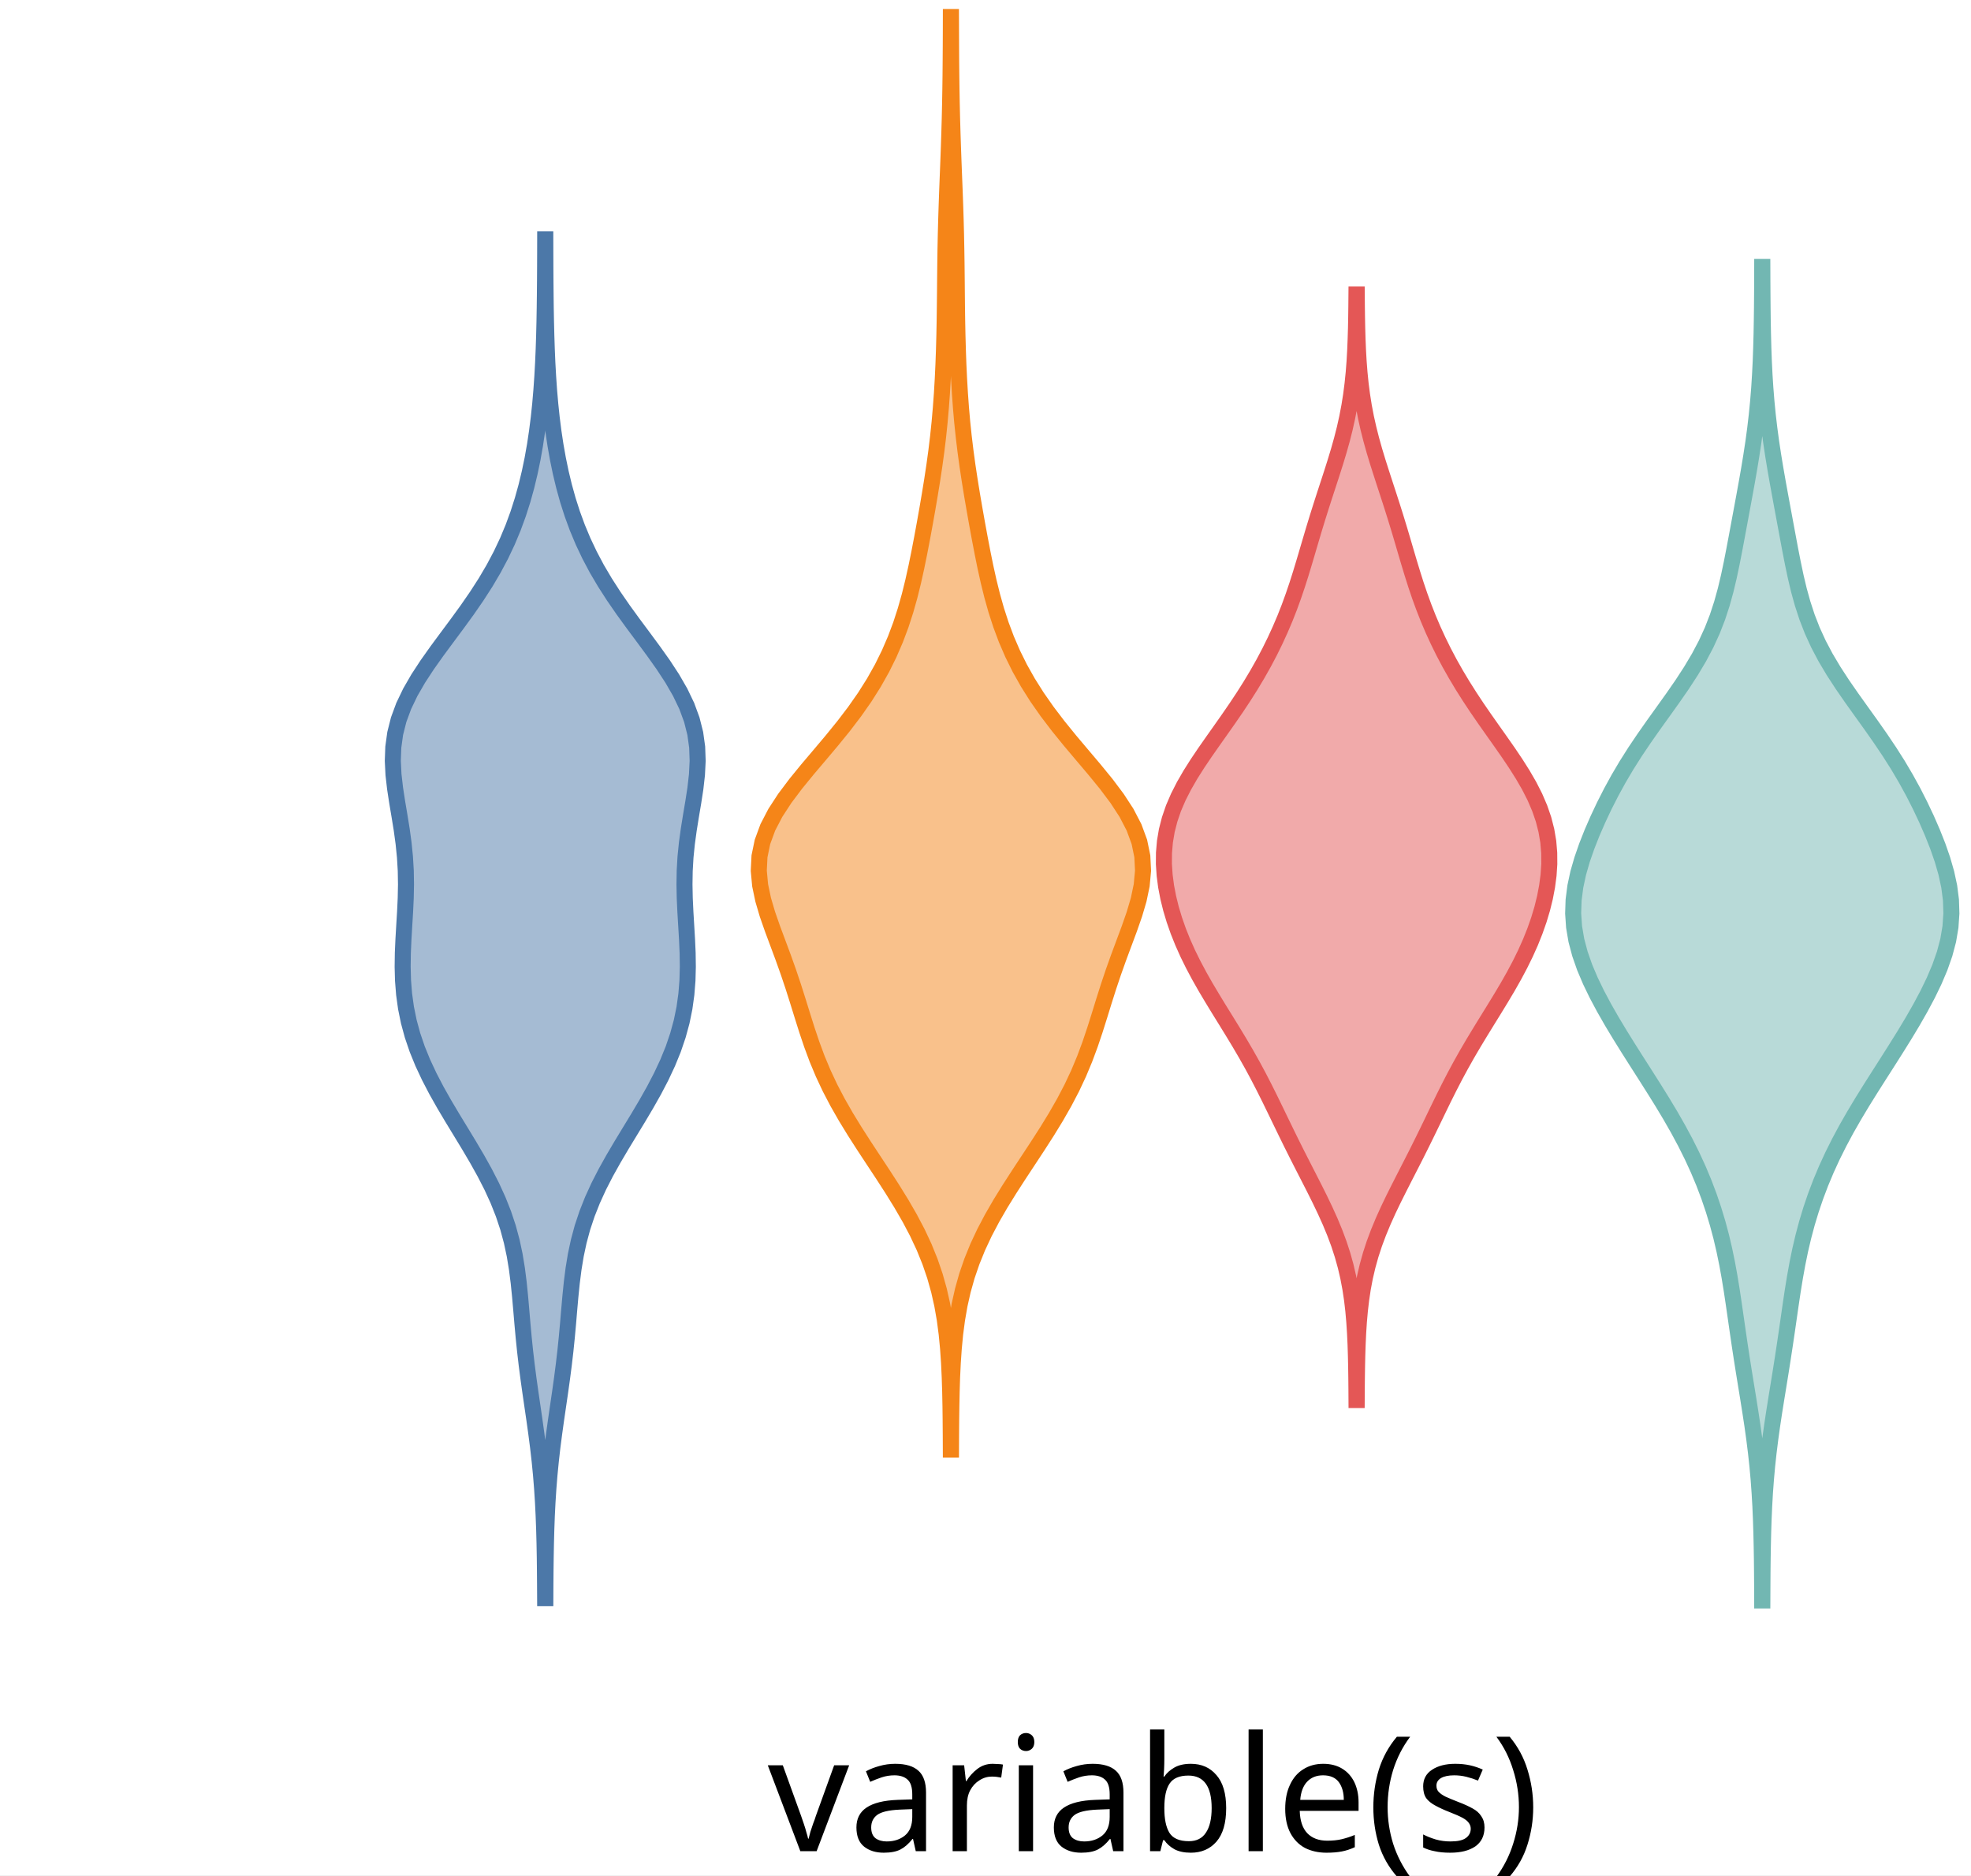
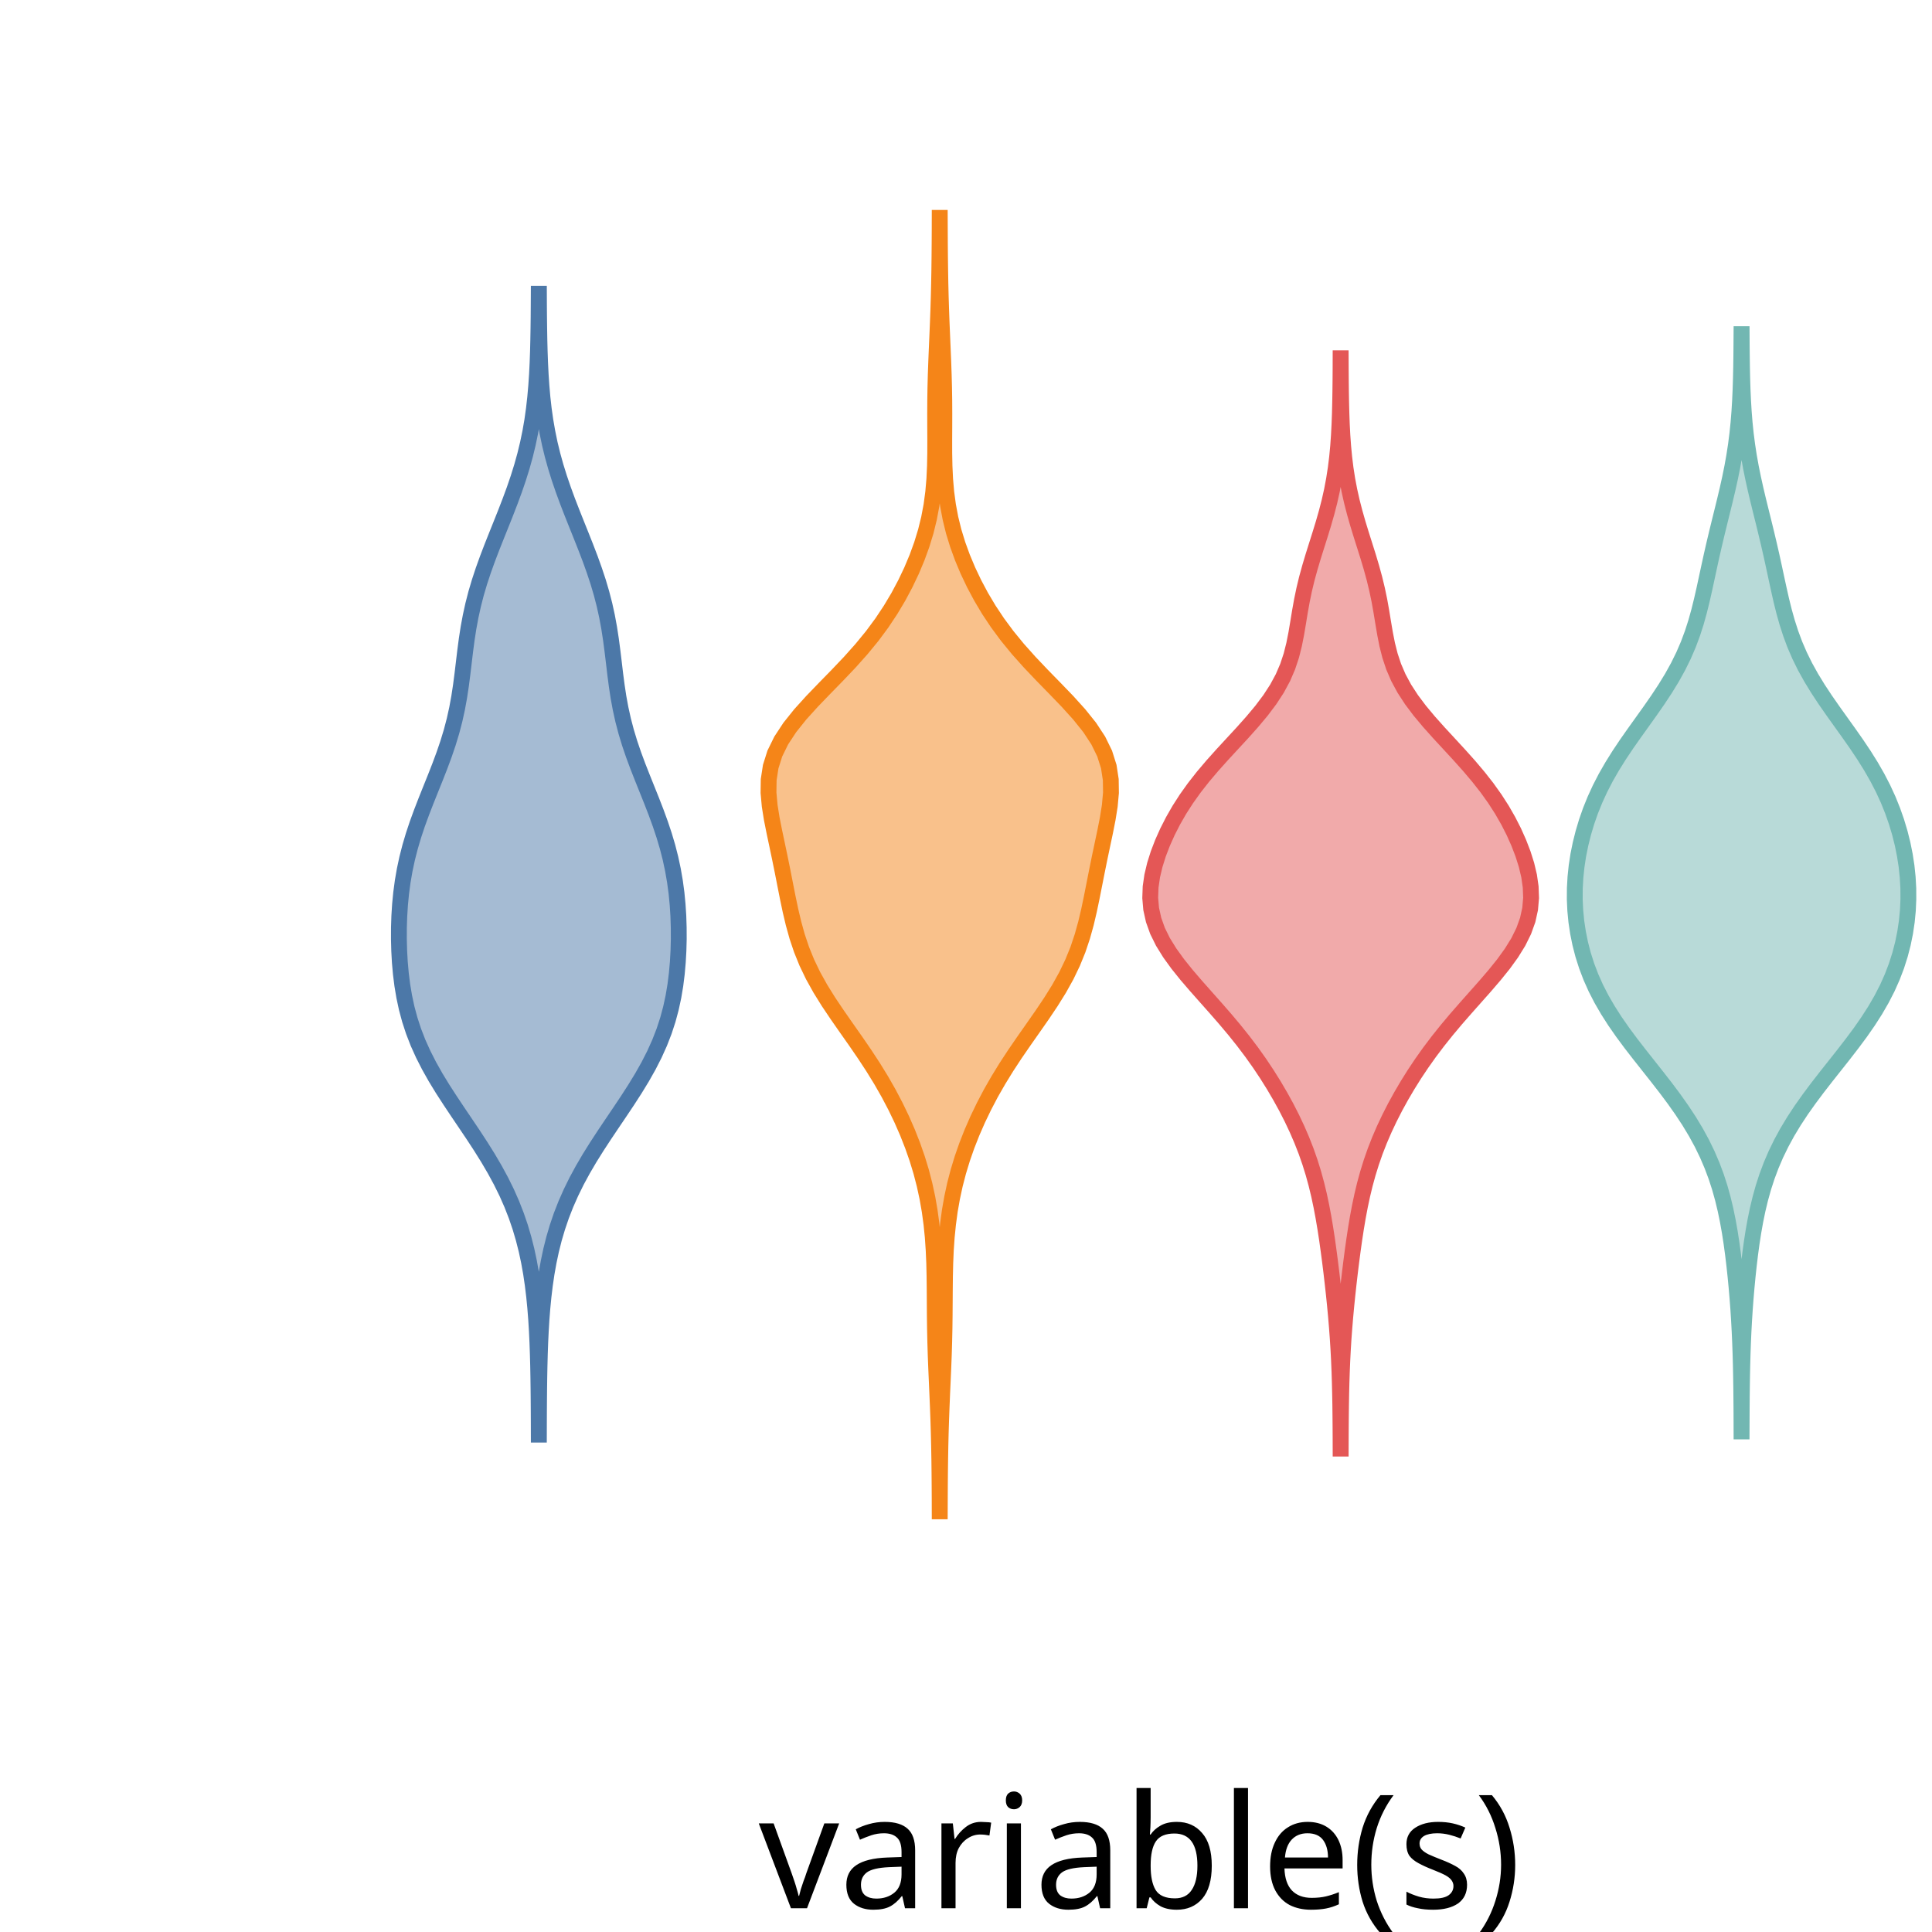
- <svg xmlns="http://www.w3.org/2000/svg" version="1.1" class="marks" width="123" height="117" viewBox="0 0 123 117">
-   <rect width="123" height="117" fill="white" />
-   <g fill="none" stroke-miterlimit="10" transform="translate(22,0)">
+ <svg xmlns="http://www.w3.org/2000/svg" version="1.1" class="marks" width="122" height="122" viewBox="0 0 122 122">
+   <rect width="122" height="122" fill="white" />
+   <g fill="none" stroke-miterlimit="10" transform="translate(22,5)">
    <g class="mark-group role-frame root" role="graphics-object" aria-roledescription="group mark container">
      <g transform="translate(0,0)">
        <path class="background" aria-hidden="true" d="M0,0h100v100h-100Z" />
        <g>
          <g class="mark-group role-axis" role="graphics-symbol" aria-roledescription="axis" aria-label="X-axis for a discrete scale with 1 value: variable(s)">
            <g transform="translate(0.5,100.5)">
              <path class="background" aria-hidden="true" d="M0,0h0v0h0Z" pointer-events="none" />
              <g>
                <g class="mark-rule role-axis-tick" pointer-events="none">
                  <line transform="translate(50,0)" x2="0" y2="5" stroke="white" stroke-width="1.01" opacity="1" />
                </g>
                <g class="mark-text role-axis-label" pointer-events="none">
                  <text text-anchor="middle" transform="translate(49.5,15)" font-family="sans-serif" font-size="10px" font-style="normal" font-weight="400" fill="black" opacity="1">variable(s)</text>
                </g>
              </g>
              <path class="foreground" aria-hidden="true" d="" pointer-events="none" display="none" />
            </g>
          </g>
-           <g class="mark-group role-axis" role="graphics-symbol" aria-roledescription="axis" aria-label="Y-axis for a linear scale with values from −4 to 5">
+           <g class="mark-group role-axis" role="graphics-symbol" aria-roledescription="axis" aria-label="Y-axis for a linear scale with values from −5 to 5">
            <g transform="translate(0.5,0.5)">
              <path class="background" aria-hidden="true" d="M0,0h0v0h0Z" pointer-events="none" />
              <g>
                <g class="mark-rule role-axis-tick" pointer-events="none">
                  <line transform="translate(0,100)" x2="-5" y2="0" stroke="white" stroke-width="1.01" opacity="1" />
-                   <line transform="translate(0,78)" x2="-5" y2="0" stroke="white" stroke-width="1.01" opacity="1" />
-                   <line transform="translate(0,56)" x2="-5" y2="0" stroke="white" stroke-width="1.01" opacity="1" />
-                   <line transform="translate(0,33)" x2="-5" y2="0" stroke="white" stroke-width="1.01" opacity="1" />
-                   <line transform="translate(0,11)" x2="-5" y2="0" stroke="white" stroke-width="1.01" opacity="1" />
+                   <line transform="translate(0,50)" x2="-5" y2="0" stroke="white" stroke-width="1.01" opacity="1" />
+                   <line transform="translate(0,0)" x2="-5" y2="0" stroke="white" stroke-width="1.01" opacity="1" />
                </g>
                <g class="mark-text role-axis-label" pointer-events="none">
-                   <text text-anchor="end" transform="translate(-7,103)" font-family="sans-serif" font-size="10px" font-style="normal" font-weight="400" fill="white" opacity="1">−4</text>
-                   <text text-anchor="end" transform="translate(-7,80.77778)" font-family="sans-serif" font-size="10px" font-style="normal" font-weight="400" fill="white" opacity="1">−2</text>
-                   <text text-anchor="end" transform="translate(-7,58.55556)" font-family="sans-serif" font-size="10px" font-style="normal" font-weight="400" fill="white" opacity="1">0</text>
-                   <text text-anchor="end" transform="translate(-7,36.33333)" font-family="sans-serif" font-size="10px" font-style="normal" font-weight="400" fill="white" opacity="1">2</text>
-                   <text text-anchor="end" transform="translate(-7,14.11111)" font-family="sans-serif" font-size="10px" font-style="normal" font-weight="400" fill="white" opacity="1">4</text>
+                   <text text-anchor="end" transform="translate(-7,103)" font-family="sans-serif" font-size="10px" font-style="normal" font-weight="400" fill="white" opacity="1">−5</text>
+                   <text text-anchor="end" transform="translate(-7,53)" font-family="sans-serif" font-size="10px" font-style="normal" font-weight="400" fill="white" opacity="1">0</text>
+                   <text text-anchor="end" transform="translate(-7,3)" font-family="sans-serif" font-size="10px" font-style="normal" font-weight="400" fill="white" opacity="1">5</text>
                </g>
              </g>
              <path class="foreground" aria-hidden="true" d="" pointer-events="none" display="none" />
            </g>
          </g>
          <g class="mark-group role-scope" role="graphics-object" aria-roledescription="group mark container">
            <g transform="translate(0,0)">
              <path class="background" aria-hidden="true" d="M0,0h0v0h0Z" />
              <g>
                <g class="mark-group role-scope" role="graphics-object" aria-roledescription="group mark container">
                  <g transform="translate(0,0)">
                    <path class="background" aria-hidden="true" d="M0,0h24.051v100h-24.051Z" />
                    <g>
                      <g class="mark-area role-mark" role="graphics-symbol" aria-roledescription="area mark container">
-                         <path d="M12.032,99.713L12.036,98.856L12.043,98L12.054,97.143L12.07,96.287L12.093,95.431L12.124,94.574L12.167,93.718L12.222,92.862L12.291,92.005L12.375,91.149L12.472,90.292L12.583,89.436L12.702,88.58L12.827,87.723L12.952,86.867L13.072,86.011L13.183,85.154L13.283,84.298L13.371,83.441L13.449,82.585L13.521,81.729L13.597,80.872L13.684,80.016L13.793,79.16L13.934,78.303L14.117,77.447L14.348,76.59L14.633,75.734L14.972,74.878L15.363,74.021L15.802,73.165L16.28,72.309L16.785,71.452L17.305,70.596L17.826,69.74L18.334,68.883L18.817,68.027L19.264,67.17L19.665,66.314L20.014,65.458L20.305,64.601L20.539,63.745L20.714,62.889L20.833,62.032L20.901,61.176L20.924,60.319L20.912,59.463L20.874,58.607L20.823,57.75L20.772,56.894L20.732,56.038L20.715,55.181L20.729,54.325L20.779,53.468L20.866,52.612L20.983,51.756L21.121,50.899L21.265,50.043L21.397,49.187L21.494,48.33L21.537,47.474L21.507,46.617L21.388,45.761L21.172,44.905L20.857,44.048L20.446,43.192L19.952,42.336L19.391,41.479L18.783,40.623L18.151,39.766L17.514,38.91L16.892,38.054L16.3,37.197L15.749,36.341L15.244,35.485L14.79,34.628L14.385,33.772L14.027,32.916L13.713,32.059L13.439,31.203L13.201,30.346L12.995,29.49L12.818,28.634L12.666,27.777L12.537,26.921L12.429,26.065L12.339,25.208L12.265,24.352L12.206,23.495L12.158,22.639L12.122,21.783L12.094,20.926L12.073,20.07L12.057,19.214L12.047,18.357L12.039,17.501L12.034,16.644L12.031,15.788L12.029,14.932L12.022,14.932L12.02,15.788L12.017,16.644L12.012,17.501L12.004,18.357L11.993,19.214L11.978,20.07L11.957,20.926L11.929,21.783L11.892,22.639L11.845,23.495L11.785,24.352L11.712,25.208L11.622,26.065L11.513,26.921L11.385,27.777L11.233,28.634L11.055,29.49L10.849,30.346L10.611,31.203L10.337,32.059L10.023,32.916L9.666,33.772L9.261,34.628L8.806,35.485L8.302,36.341L7.75,37.197L7.158,38.054L6.536,38.91L5.9,39.766L5.267,40.623L4.66,41.479L4.099,42.336L3.605,43.192L3.194,44.048L2.878,44.905L2.662,45.761L2.544,46.617L2.513,47.474L2.556,48.33L2.654,49.187L2.785,50.043L2.929,50.899L3.068,51.756L3.185,52.612L3.271,53.468L3.322,54.325L3.336,55.181L3.319,56.038L3.279,56.894L3.227,57.75L3.177,58.607L3.139,59.463L3.127,60.319L3.15,61.176L3.218,62.032L3.337,62.889L3.512,63.745L3.745,64.601L4.037,65.458L4.386,66.314L4.787,67.17L5.233,68.027L5.716,68.883L6.225,69.74L6.746,70.596L7.266,71.452L7.771,72.309L8.248,73.165L8.687,74.021L9.079,74.878L9.418,75.734L9.703,76.59L9.934,77.447L10.117,78.303L10.258,79.16L10.367,80.016L10.454,80.872L10.529,81.729L10.602,82.585L10.68,83.441L10.768,84.298L10.868,85.154L10.979,86.011L11.099,86.867L11.224,87.723L11.349,88.58L11.468,89.436L11.578,90.292L11.676,91.149L11.76,92.005L11.829,92.862L11.884,93.718L11.926,94.574L11.958,95.431L11.981,96.287L11.997,97.143L12.007,98L12.014,98.856L12.019,99.713Z" fill="#4c78a8" fill-opacity="0.5" stroke="#4c78a8" stroke-width="1" />
+                         <path d="M12.029,85.592L12.031,84.864L12.034,84.136L12.039,83.409L12.046,82.681L12.056,81.953L12.07,81.226L12.089,80.498L12.115,79.77L12.15,79.042L12.194,78.315L12.251,77.587L12.322,76.859L12.41,76.132L12.517,75.404L12.647,74.676L12.802,73.948L12.985,73.221L13.2,72.493L13.448,71.765L13.732,71.038L14.054,70.31L14.412,69.582L14.806,68.855L15.233,68.127L15.688,67.399L16.164,66.671L16.652,65.944L17.144,65.216L17.63,64.488L18.099,63.761L18.543,63.033L18.954,62.305L19.325,61.577L19.652,60.85L19.935,60.122L20.173,59.394L20.368,58.667L20.525,57.939L20.647,57.211L20.738,56.484L20.802,55.756L20.843,55.028L20.862,54.3L20.859,53.573L20.836,52.845L20.789,52.117L20.719,51.39L20.621,50.662L20.495,49.934L20.34,49.206L20.154,48.479L19.938,47.751L19.695,47.023L19.43,46.296L19.148,45.568L18.856,44.84L18.564,44.112L18.278,43.385L18.008,42.657L17.76,41.929L17.54,41.202L17.349,40.474L17.188,39.746L17.054,39.019L16.944,38.291L16.849,37.563L16.763,36.835L16.675,36.108L16.579,35.38L16.467,34.652L16.333,33.925L16.173,33.197L15.985,32.469L15.77,31.741L15.529,31.014L15.268,30.286L14.989,29.558L14.701,28.831L14.409,28.103L14.119,27.375L13.837,26.647L13.57,25.92L13.321,25.192L13.094,24.464L12.892,23.737L12.715,23.009L12.565,22.281L12.439,21.554L12.336,20.826L12.254,20.098L12.191,19.37L12.142,18.643L12.106,17.915L12.08,17.187L12.061,16.46L12.049,15.732L12.04,15.004L12.034,14.276L12.031,13.549L12.02,13.549L12.016,14.276L12.011,15.004L12.002,15.732L11.989,16.46L11.971,17.187L11.945,17.915L11.909,18.643L11.86,19.37L11.796,20.098L11.714,20.826L11.612,21.554L11.486,22.281L11.335,23.009L11.159,23.737L10.957,24.464L10.73,25.192L10.481,25.92L10.213,26.647L9.932,27.375L9.642,28.103L9.35,28.831L9.061,29.558L8.783,30.286L8.521,31.014L8.281,31.741L8.065,32.469L7.878,33.197L7.718,33.925L7.583,34.652L7.471,35.38L7.375,36.108L7.288,36.835L7.201,37.563L7.107,38.291L6.996,39.019L6.863,39.746L6.702,40.474L6.511,41.202L6.29,41.929L6.042,42.657L5.772,43.385L5.487,44.112L5.194,44.84L4.903,45.568L4.621,46.296L4.355,47.023L4.113,47.751L3.897,48.479L3.711,49.206L3.555,49.934L3.429,50.662L3.332,51.39L3.261,52.117L3.215,52.845L3.191,53.573L3.189,54.3L3.208,55.028L3.248,55.756L3.313,56.484L3.404,57.211L3.526,57.939L3.682,58.667L3.878,59.394L4.116,60.122L4.398,60.85L4.726,61.577L5.097,62.305L5.507,63.033L5.951,63.761L6.421,64.488L6.906,65.216L7.398,65.944L7.887,66.671L8.363,67.399L8.817,68.127L9.244,68.855L9.638,69.582L9.997,70.31L10.318,71.038L10.602,71.765L10.851,72.493L11.065,73.221L11.249,73.948L11.404,74.676L11.534,75.404L11.641,76.132L11.729,76.859L11.8,77.587L11.857,78.315L11.901,79.042L11.935,79.77L11.961,80.498L11.981,81.226L11.995,81.953L12.005,82.681L12.012,83.409L12.017,84.136L12.02,84.864L12.022,85.592Z" fill="#4c78a8" fill-opacity="0.5" stroke="#4c78a8" stroke-width="1" />
                      </g>
                    </g>
                    <path class="foreground" aria-hidden="true" d="" display="none" />
                  </g>
                  <g transform="translate(25.31646,0)">
                    <path class="background" aria-hidden="true" d="M0,0h24.051v100h-24.051Z" />
                    <g>
                      <g class="mark-area role-mark" role="graphics-symbol" aria-roledescription="area mark container">
-                         <path d="M12.03,90.445L12.034,89.543L12.041,88.64L12.053,87.737L12.071,86.834L12.099,85.931L12.142,85.028L12.204,84.125L12.29,83.222L12.409,82.32L12.566,81.417L12.769,80.514L13.023,79.611L13.333,78.708L13.699,77.805L14.122,76.902L14.598,75.999L15.119,75.097L15.678,74.194L16.261,73.291L16.856,72.388L17.45,71.485L18.03,70.582L18.583,69.679L19.099,68.776L19.571,67.874L19.995,66.971L20.372,66.068L20.708,65.165L21.012,64.262L21.297,63.359L21.576,62.456L21.863,61.553L22.166,60.651L22.488,59.748L22.824,58.845L23.16,57.942L23.475,57.039L23.742,56.136L23.931,55.233L24.015,54.33L23.971,53.428L23.785,52.525L23.453,51.622L22.984,50.719L22.396,49.816L21.718,48.913L20.98,48.01L20.216,47.107L19.455,46.205L18.722,45.302L18.034,44.399L17.402,43.496L16.832,42.593L16.324,41.69L15.877,40.787L15.487,39.884L15.149,38.982L14.856,38.079L14.602,37.176L14.378,36.273L14.178,35.37L13.995,34.467L13.822,33.564L13.656,32.661L13.496,31.759L13.341,30.856L13.195,29.953L13.058,29.05L12.935,28.147L12.826,27.244L12.731,26.341L12.652,25.438L12.587,24.536L12.534,23.633L12.491,22.73L12.459,21.827L12.434,20.924L12.416,20.021L12.403,19.118L12.394,18.215L12.386,17.313L12.376,16.41L12.362,15.507L12.344,14.604L12.32,13.701L12.291,12.798L12.258,11.895L12.222,10.992L12.187,10.09L12.154,9.187L12.124,8.284L12.098,7.381L12.077,6.478L12.061,5.575L12.049,4.672L12.04,3.769L12.035,2.867L12.031,1.964L12.028,1.061L12.022,1.061L12.02,1.964L12.016,2.867L12.01,3.769L12.002,4.672L11.99,5.575L11.974,6.478L11.953,7.381L11.927,8.284L11.897,9.187L11.864,10.09L11.828,10.992L11.793,11.895L11.76,12.798L11.731,13.701L11.707,14.604L11.688,15.507L11.675,16.41L11.665,17.313L11.657,18.215L11.647,19.118L11.635,20.021L11.617,20.924L11.592,21.827L11.559,22.73L11.517,23.633L11.464,24.536L11.398,25.438L11.319,26.341L11.225,27.244L11.116,28.147L10.992,29.05L10.856,29.953L10.709,30.856L10.555,31.759L10.395,32.661L10.229,33.564L10.056,34.467L9.872,35.37L9.672,36.273L9.449,37.176L9.194,38.079L8.902,38.982L8.563,39.884L8.173,40.787L7.727,41.69L7.219,42.593L6.649,43.496L6.017,44.399L5.329,45.302L4.595,46.205L3.835,47.107L3.07,48.01L2.333,48.913L1.655,49.816L1.067,50.719L0.598,51.622L0.266,52.525L0.079,53.428L0.035,54.33L0.119,55.233L0.309,56.136L0.575,57.039L0.89,57.942L1.226,58.845L1.562,59.748L1.884,60.651L2.187,61.553L2.474,62.456L2.754,63.359L3.039,64.262L3.343,65.165L3.678,66.068L4.056,66.971L4.48,67.874L4.952,68.776L5.468,69.679L6.021,70.582L6.6,71.485L7.194,72.388L7.79,73.291L8.373,74.194L8.931,75.097L9.453,75.999L9.929,76.902L10.352,77.805L10.718,78.708L11.027,79.611L11.281,80.514L11.484,81.417L11.642,82.32L11.76,83.222L11.847,84.125L11.909,85.028L11.951,85.931L11.98,86.834L11.998,87.737L12.009,88.64L12.016,89.543L12.02,90.445Z" fill="#f58518" fill-opacity="0.5" stroke="#f58518" stroke-width="1" />
+                         <path d="M12.028,90.438L12.031,89.613L12.035,88.788L12.042,87.963L12.053,87.138L12.067,86.312L12.087,85.487L12.113,84.662L12.144,83.837L12.178,83.012L12.215,82.187L12.251,81.362L12.283,80.537L12.308,79.712L12.326,78.887L12.336,78.062L12.342,77.237L12.347,76.412L12.356,75.587L12.375,74.762L12.41,73.937L12.467,73.112L12.55,72.287L12.661,71.462L12.806,70.637L12.984,69.812L13.199,68.986L13.45,68.161L13.738,67.336L14.063,66.511L14.424,65.686L14.821,64.861L15.254,64.036L15.726,63.211L16.233,62.386L16.774,61.561L17.341,60.736L17.92,59.911L18.496,59.086L19.049,58.261L19.563,57.436L20.022,56.611L20.418,55.786L20.753,54.961L21.029,54.136L21.259,53.311L21.453,52.486L21.626,51.66L21.789,50.835L21.952,50.01L22.119,49.185L22.293,48.36L22.468,47.535L22.631,46.71L22.763,45.885L22.838,45.06L22.826,44.235L22.7,43.41L22.439,42.585L22.035,41.76L21.493,40.935L20.832,40.11L20.086,39.285L19.29,38.46L18.484,37.635L17.701,36.81L16.964,35.985L16.288,35.16L15.677,34.334L15.128,33.509L14.637,32.684L14.197,31.859L13.805,31.034L13.459,30.209L13.159,29.384L12.906,28.559L12.703,27.734L12.548,26.909L12.437,26.084L12.366,25.259L12.327,24.434L12.311,23.609L12.31,22.784L12.314,21.959L12.316,21.134L12.312,20.309L12.299,19.484L12.277,18.659L12.248,17.834L12.213,17.008L12.178,16.183L12.143,15.358L12.113,14.533L12.087,13.708L12.067,12.883L12.053,12.058L12.042,11.233L12.035,10.408L12.031,9.583L12.028,8.758L12.022,8.758L12.02,9.583L12.015,10.408L12.008,11.233L11.998,12.058L11.983,12.883L11.963,13.708L11.938,14.533L11.907,15.358L11.873,16.183L11.837,17.008L11.803,17.834L11.773,18.659L11.751,19.484L11.739,20.309L11.735,21.134L11.737,21.959L11.741,22.784L11.739,23.609L11.723,24.434L11.684,25.259L11.613,26.084L11.503,26.909L11.347,27.734L11.144,28.559L10.892,29.384L10.592,30.209L10.246,31.034L9.853,31.859L9.414,32.684L8.922,33.509L8.374,34.334L7.763,35.16L7.086,35.985L6.35,36.81L5.566,37.635L4.76,38.46L3.965,39.285L3.218,40.11L2.558,40.935L2.016,41.76L1.611,42.585L1.351,43.41L1.224,44.235L1.212,45.06L1.287,45.885L1.419,46.71L1.583,47.535L1.758,48.36L1.931,49.185L2.099,50.01L2.261,50.835L2.424,51.66L2.597,52.486L2.792,53.311L3.021,54.136L3.298,54.961L3.632,55.786L4.029,56.611L4.488,57.436L5.001,58.261L5.555,59.086L6.13,59.911L6.71,60.736L7.276,61.561L7.817,62.386L8.325,63.211L8.796,64.036L9.23,64.861L9.627,65.686L9.988,66.511L10.312,67.336L10.601,68.161L10.852,68.986L11.066,69.812L11.245,70.637L11.389,71.462L11.501,72.287L11.584,73.112L11.64,73.937L11.676,74.762L11.695,75.587L11.704,76.412L11.709,77.237L11.714,78.062L11.725,78.887L11.743,79.712L11.768,80.537L11.8,81.362L11.836,82.187L11.872,83.012L11.907,83.837L11.938,84.662L11.963,85.487L11.983,86.312L11.998,87.138L12.008,87.963L12.015,88.788L12.02,89.613L12.022,90.438Z" fill="#f58518" fill-opacity="0.5" stroke="#f58518" stroke-width="1" />
                      </g>
                    </g>
                    <path class="foreground" aria-hidden="true" d="" display="none" />
                  </g>
                  <g transform="translate(50.63291,0)">
                    <path class="background" aria-hidden="true" d="M0,0h24.051v100h-24.051Z" />
                    <g>
                      <g class="mark-area role-mark" role="graphics-symbol" aria-roledescription="area mark container">
-                         <path d="M12.032,87.351L12.036,86.655L12.043,85.958L12.053,85.261L12.068,84.565L12.091,83.868L12.123,83.171L12.168,82.474L12.23,81.778L12.311,81.081L12.415,80.384L12.547,79.688L12.71,78.991L12.904,78.294L13.132,77.597L13.392,76.901L13.681,76.204L13.995,75.507L14.33,74.81L14.678,74.114L15.033,73.417L15.39,72.72L15.745,72.024L16.093,71.327L16.436,70.63L16.774,69.933L17.11,69.237L17.45,68.54L17.798,67.843L18.158,67.146L18.534,66.45L18.926,65.753L19.335,65.056L19.756,64.36L20.185,63.663L20.616,62.966L21.042,62.269L21.456,61.573L21.851,60.876L22.222,60.179L22.564,59.483L22.876,58.786L23.154,58.089L23.399,57.392L23.608,56.696L23.78,55.999L23.913,55.302L24.005,54.605L24.051,53.909L24.046,53.212L23.987,52.515L23.869,51.819L23.691,51.122L23.451,50.425L23.152,49.728L22.798,49.032L22.395,48.335L21.954,47.638L21.485,46.941L20.998,46.245L20.505,45.548L20.014,44.851L19.535,44.155L19.074,43.458L18.633,42.761L18.216,42.064L17.823,41.368L17.455,40.671L17.112,39.974L16.792,39.278L16.496,38.581L16.222,37.884L15.968,37.187L15.732,36.491L15.511,35.794L15.299,35.097L15.093,34.4L14.889,33.704L14.682,33.007L14.469,32.31L14.25,31.614L14.025,30.917L13.797,30.22L13.571,29.523L13.349,28.827L13.138,28.13L12.943,27.433L12.766,26.737L12.61,26.04L12.477,25.343L12.367,24.646L12.277,23.95L12.207,23.253L12.153,22.556L12.113,21.859L12.084,21.163L12.064,20.466L12.05,19.769L12.041,19.073L12.035,18.376L12.016,18.376L12.01,19.073L12.001,19.769L11.987,20.466L11.966,21.163L11.938,21.859L11.898,22.556L11.844,23.253L11.773,23.95L11.684,24.646L11.573,25.343L11.44,26.04L11.285,26.737L11.108,27.433L10.912,28.13L10.701,28.827L10.48,29.523L10.253,30.22L10.025,30.917L9.801,31.614L9.582,32.31L9.369,33.007L9.162,33.704L8.957,34.4L8.751,35.097L8.54,35.794L8.318,36.491L8.082,37.187L7.829,37.884L7.555,38.581L7.258,39.278L6.939,39.974L6.596,40.671L6.228,41.368L5.835,42.064L5.418,42.761L4.977,43.458L4.515,44.155L4.036,44.851L3.546,45.548L3.053,46.245L2.566,46.941L2.096,47.638L1.655,48.335L1.253,49.032L0.899,49.728L0.599,50.425L0.36,51.122L0.181,51.819L0.064,52.515L0.005,53.212L0,53.909L0.046,54.605L0.137,55.302L0.271,55.999L0.443,56.696L0.652,57.392L0.896,58.089L1.175,58.786L1.486,59.483L1.829,60.179L2.2,60.876L2.595,61.573L3.009,62.269L3.434,62.966L3.866,63.663L4.295,64.36L4.716,65.056L5.124,65.753L5.517,66.45L5.892,67.146L6.252,67.843L6.6,68.54L6.94,69.237L7.277,69.933L7.615,70.63L7.957,71.327L8.306,72.024L8.66,72.72L9.017,73.417L9.373,74.114L9.721,74.81L10.055,75.507L10.37,76.204L10.659,76.901L10.919,77.597L11.146,78.294L11.341,78.991L11.503,79.688L11.635,80.384L11.74,81.081L11.821,81.778L11.882,82.474L11.927,83.171L11.96,83.868L11.982,84.565L11.998,85.261L12.008,85.958L12.015,86.655L12.019,87.351Z" fill="#e45756" fill-opacity="0.5" stroke="#e45756" stroke-width="1" />
+                         <path d="M12.029,86.475L12.031,85.78L12.035,85.084L12.041,84.389L12.049,83.693L12.061,82.998L12.078,82.302L12.101,81.607L12.13,80.911L12.166,80.216L12.209,79.52L12.261,78.825L12.319,78.129L12.384,77.434L12.455,76.738L12.531,76.043L12.612,75.347L12.698,74.652L12.789,73.957L12.887,73.261L12.993,72.566L13.11,71.87L13.241,71.175L13.389,70.479L13.556,69.784L13.747,69.088L13.963,68.393L14.206,67.697L14.478,67.002L14.778,66.306L15.106,65.611L15.461,64.915L15.843,64.22L16.252,63.524L16.687,62.829L17.152,62.133L17.646,61.438L18.172,60.742L18.728,60.047L19.312,59.351L19.919,58.656L20.537,57.96L21.153,57.265L21.75,56.569L22.31,55.874L22.813,55.178L23.243,54.483L23.587,53.787L23.837,53.092L23.99,52.397L24.051,51.701L24.025,51.006L23.925,50.31L23.76,49.615L23.54,48.919L23.273,48.224L22.963,47.528L22.609,46.833L22.21,46.137L21.763,45.442L21.266,44.746L20.72,44.051L20.131,43.355L19.508,42.66L18.867,41.964L18.225,41.269L17.603,40.573L17.022,39.878L16.499,39.182L16.047,38.487L15.671,37.791L15.372,37.096L15.141,36.4L14.965,35.705L14.828,35.009L14.71,34.314L14.596,33.618L14.472,32.923L14.327,32.228L14.159,31.532L13.969,30.837L13.761,30.141L13.542,29.446L13.322,28.75L13.109,28.055L12.911,27.359L12.732,26.664L12.576,25.968L12.444,25.273L12.336,24.577L12.251,23.882L12.185,23.186L12.135,22.491L12.099,21.795L12.074,21.1L12.056,20.404L12.044,19.709L12.037,19.013L12.032,18.318L12.029,17.622L12.021,17.622L12.019,18.318L12.014,19.013L12.006,19.709L11.994,20.404L11.977,21.1L11.951,21.795L11.915,22.491L11.866,23.186L11.8,23.882L11.714,24.577L11.606,25.273L11.475,25.968L11.319,26.664L11.14,27.359L10.941,28.055L10.728,28.75L10.508,29.446L10.29,30.141L10.082,30.837L9.891,31.532L9.723,32.228L9.579,32.923L9.454,33.618L9.34,34.314L9.223,35.009L9.085,35.705L8.91,36.4L8.679,37.096L8.38,37.791L8.004,38.487L7.552,39.182L7.028,39.878L6.447,40.573L5.826,41.269L5.184,41.964L4.542,42.66L3.92,43.355L3.33,44.051L2.785,44.746L2.288,45.442L1.841,46.137L1.442,46.833L1.088,47.528L0.777,48.224L0.51,48.919L0.291,49.615L0.126,50.31L0.025,51.006L0,51.701L0.06,52.397L0.214,53.092L0.463,53.787L0.807,54.483L1.238,55.178L1.741,55.874L2.3,56.569L2.898,57.265L3.514,57.96L4.132,58.656L4.738,59.351L5.323,60.047L5.879,60.742L6.405,61.438L6.899,62.133L7.363,62.829L7.799,63.524L8.207,64.22L8.59,64.915L8.945,65.611L9.273,66.306L9.573,67.002L9.845,67.697L10.088,68.393L10.304,69.088L10.494,69.784L10.662,70.479L10.809,71.175L10.94,71.87L11.057,72.566L11.164,73.261L11.261,73.957L11.353,74.652L11.439,75.347L11.519,76.043L11.596,76.738L11.667,77.434L11.732,78.129L11.79,78.825L11.841,79.52L11.885,80.216L11.921,80.911L11.95,81.607L11.972,82.302L11.989,82.998L12.002,83.693L12.01,84.389L12.016,85.084L12.02,85.78L12.022,86.475Z" fill="#e45756" fill-opacity="0.5" stroke="#e45756" stroke-width="1" />
                      </g>
                    </g>
                    <path class="foreground" aria-hidden="true" d="" display="none" />
                  </g>
                  <g transform="translate(75.94937,0)">
                    <path class="background" aria-hidden="true" d="M0,0h24.051v100h-24.051Z" />
                    <g>
                      <g class="mark-area role-mark" role="graphics-symbol" aria-roledescription="area mark container">
-                         <path d="M12.03,99.855L12.034,99.015L12.039,98.174L12.048,97.334L12.061,96.493L12.08,95.653L12.107,94.813L12.144,93.972L12.192,93.132L12.254,92.291L12.33,91.451L12.421,90.61L12.526,89.77L12.643,88.93L12.77,88.089L12.904,87.249L13.041,86.408L13.177,85.568L13.309,84.727L13.437,83.887L13.561,83.047L13.682,82.206L13.803,81.366L13.929,80.525L14.066,79.685L14.218,78.844L14.39,78.004L14.587,77.164L14.811,76.323L15.065,75.483L15.351,74.642L15.669,73.802L16.021,72.961L16.407,72.121L16.827,71.28L17.278,70.44L17.759,69.6L18.263,68.759L18.786,67.919L19.32,67.078L19.857,66.238L20.39,65.397L20.913,64.557L21.418,63.717L21.898,62.876L22.346,62.036L22.753,61.195L23.109,60.355L23.404,59.514L23.627,58.674L23.769,57.834L23.827,56.993L23.8,56.153L23.692,55.312L23.511,54.472L23.269,53.631L22.977,52.791L22.644,51.951L22.278,51.11L21.881,50.27L21.454,49.429L20.993,48.589L20.497,47.748L19.964,46.908L19.399,46.068L18.809,45.227L18.206,44.387L17.605,43.546L17.023,42.706L16.476,41.865L15.976,41.025L15.532,40.185L15.147,39.344L14.82,38.504L14.545,37.663L14.312,36.823L14.112,35.982L13.935,35.142L13.77,34.301L13.613,33.461L13.457,32.621L13.301,31.78L13.146,30.94L12.993,30.099L12.846,29.259L12.707,28.418L12.58,27.578L12.467,26.738L12.368,25.897L12.286,25.057L12.218,24.216L12.164,23.376L12.123,22.535L12.092,21.695L12.07,20.855L12.054,20.014L12.044,19.174L12.037,18.333L12.032,17.493L12.029,16.652L12.021,16.652L12.019,17.493L12.014,18.333L12.007,19.174L11.996,20.014L11.981,20.855L11.958,21.695L11.928,22.535L11.886,23.376L11.833,24.216L11.765,25.057L11.682,25.897L11.584,26.738L11.471,27.578L11.343,28.418L11.205,29.259L11.058,30.099L10.905,30.94L10.75,31.78L10.594,32.621L10.438,33.461L10.28,34.301L10.116,35.142L9.938,35.982L9.738,36.823L9.506,37.663L9.231,38.504L8.904,39.344L8.519,40.185L8.075,41.025L7.575,41.865L7.028,42.706L6.446,43.546L5.845,44.387L5.242,45.227L4.652,46.068L4.086,46.908L3.554,47.748L3.057,48.589L2.597,49.429L2.169,50.27L1.773,51.11L1.406,51.951L1.074,52.791L0.782,53.631L0.539,54.472L0.359,55.312L0.251,56.153L0.223,56.993L0.281,57.834L0.424,58.674L0.647,59.514L0.941,60.355L1.297,61.195L1.704,62.036L2.152,62.876L2.633,63.717L3.138,64.557L3.66,65.397L4.194,66.238L4.731,67.078L5.264,67.919L5.787,68.759L6.292,69.6L6.772,70.44L7.224,71.28L7.644,72.121L8.03,72.961L8.382,73.802L8.7,74.642L8.985,75.483L9.239,76.323L9.464,77.164L9.66,78.004L9.833,78.844L9.985,79.685L10.122,80.525L10.248,81.366L10.369,82.206L10.49,83.047L10.613,83.887L10.741,84.727L10.874,85.568L11.01,86.408L11.147,87.249L11.28,88.089L11.408,88.93L11.525,89.77L11.63,90.61L11.721,91.451L11.797,92.291L11.858,93.132L11.907,93.972L11.943,94.813L11.97,95.653L11.989,96.493L12.003,97.334L12.011,98.174L12.017,99.015L12.02,99.855Z" fill="#72b7b2" fill-opacity="0.5" stroke="#72b7b2" stroke-width="1" />
+                         <path d="M12.028,85.39L12.031,84.69L12.034,83.99L12.039,83.29L12.047,82.59L12.057,81.891L12.072,81.191L12.091,80.491L12.116,79.791L12.147,79.091L12.185,78.391L12.23,77.691L12.282,76.991L12.342,76.291L12.409,75.591L12.484,74.891L12.568,74.192L12.663,73.492L12.771,72.792L12.896,72.092L13.04,71.392L13.208,70.692L13.403,69.992L13.63,69.292L13.892,68.592L14.192,67.892L14.533,67.192L14.914,66.492L15.336,65.793L15.797,65.093L16.293,64.393L16.816,63.693L17.36,62.993L17.914,62.293L18.467,61.593L19.008,60.893L19.528,60.193L20.015,59.493L20.464,58.793L20.869,58.093L21.228,57.394L21.54,56.694L21.807,55.994L22.03,55.294L22.212,54.594L22.354,53.894L22.459,53.194L22.527,52.494L22.558,51.794L22.555,51.094L22.516,50.394L22.443,49.695L22.335,48.995L22.194,48.295L22.019,47.595L21.809,46.895L21.564,46.195L21.282,45.495L20.96,44.795L20.598,44.095L20.197,43.395L19.759,42.695L19.291,41.995L18.801,41.296L18.3,40.596L17.8,39.896L17.313,39.196L16.851,38.496L16.423,37.796L16.034,37.096L15.689,36.396L15.387,35.696L15.127,34.996L14.902,34.296L14.706,33.596L14.533,32.897L14.375,32.197L14.223,31.497L14.073,30.797L13.92,30.097L13.76,29.397L13.594,28.697L13.423,27.997L13.249,27.297L13.077,26.597L12.911,25.897L12.756,25.198L12.614,24.498L12.488,23.798L12.381,23.098L12.291,22.398L12.219,21.698L12.163,20.998L12.121,20.298L12.089,19.598L12.067,18.898L12.052,18.198L12.042,17.498L12.035,16.799L12.031,16.099L12.02,16.099L12.015,16.799L12.009,17.498L11.999,18.198L11.983,18.898L11.961,19.598L11.93,20.298L11.887,20.998L11.831,21.698L11.759,22.398L11.67,23.098L11.562,23.798L11.437,24.498L11.295,25.198L11.139,25.897L10.973,26.597L10.801,27.297L10.628,27.997L10.457,28.697L10.291,29.397L10.131,30.097L9.978,30.797L9.827,31.497L9.676,32.197L9.517,32.897L9.344,33.596L9.149,34.296L8.924,34.996L8.663,35.696L8.361,36.396L8.016,37.096L7.628,37.796L7.199,38.496L6.737,39.196L6.25,39.896L5.75,40.596L5.249,41.296L4.759,41.995L4.291,42.695L3.854,43.395L3.452,44.095L3.091,44.795L2.769,45.495L2.486,46.195L2.241,46.895L2.032,47.595L1.857,48.295L1.715,48.995L1.608,49.695L1.535,50.394L1.496,51.094L1.492,51.794L1.524,52.494L1.592,53.194L1.697,53.894L1.839,54.594L2.02,55.294L2.243,55.994L2.51,56.694L2.822,57.394L3.181,58.093L3.587,58.793L4.035,59.493L4.523,60.193L5.042,60.893L5.584,61.593L6.137,62.293L6.691,62.993L7.235,63.693L7.758,64.393L8.253,65.093L8.714,65.793L9.136,66.492L9.518,67.192L9.858,67.892L10.158,68.592L10.421,69.292L10.648,69.992L10.843,70.692L11.011,71.392L11.155,72.092L11.28,72.792L11.388,73.492L11.483,74.192L11.567,74.891L11.642,75.591L11.709,76.291L11.768,76.991L11.821,77.691L11.865,78.391L11.903,79.091L11.934,79.791L11.959,80.491L11.979,81.191L11.993,81.891L12.004,82.59L12.011,83.29L12.017,83.99L12.02,84.69L12.022,85.39Z" fill="#72b7b2" fill-opacity="0.5" stroke="#72b7b2" stroke-width="1" />
                      </g>
                    </g>
                    <path class="foreground" aria-hidden="true" d="" display="none" />
                  </g>
                </g>
              </g>
              <path class="foreground" aria-hidden="true" d="" display="none" />
            </g>
          </g>
        </g>
        <path class="foreground" aria-hidden="true" d="" display="none" />
      </g>
    </g>
  </g>
</svg>
